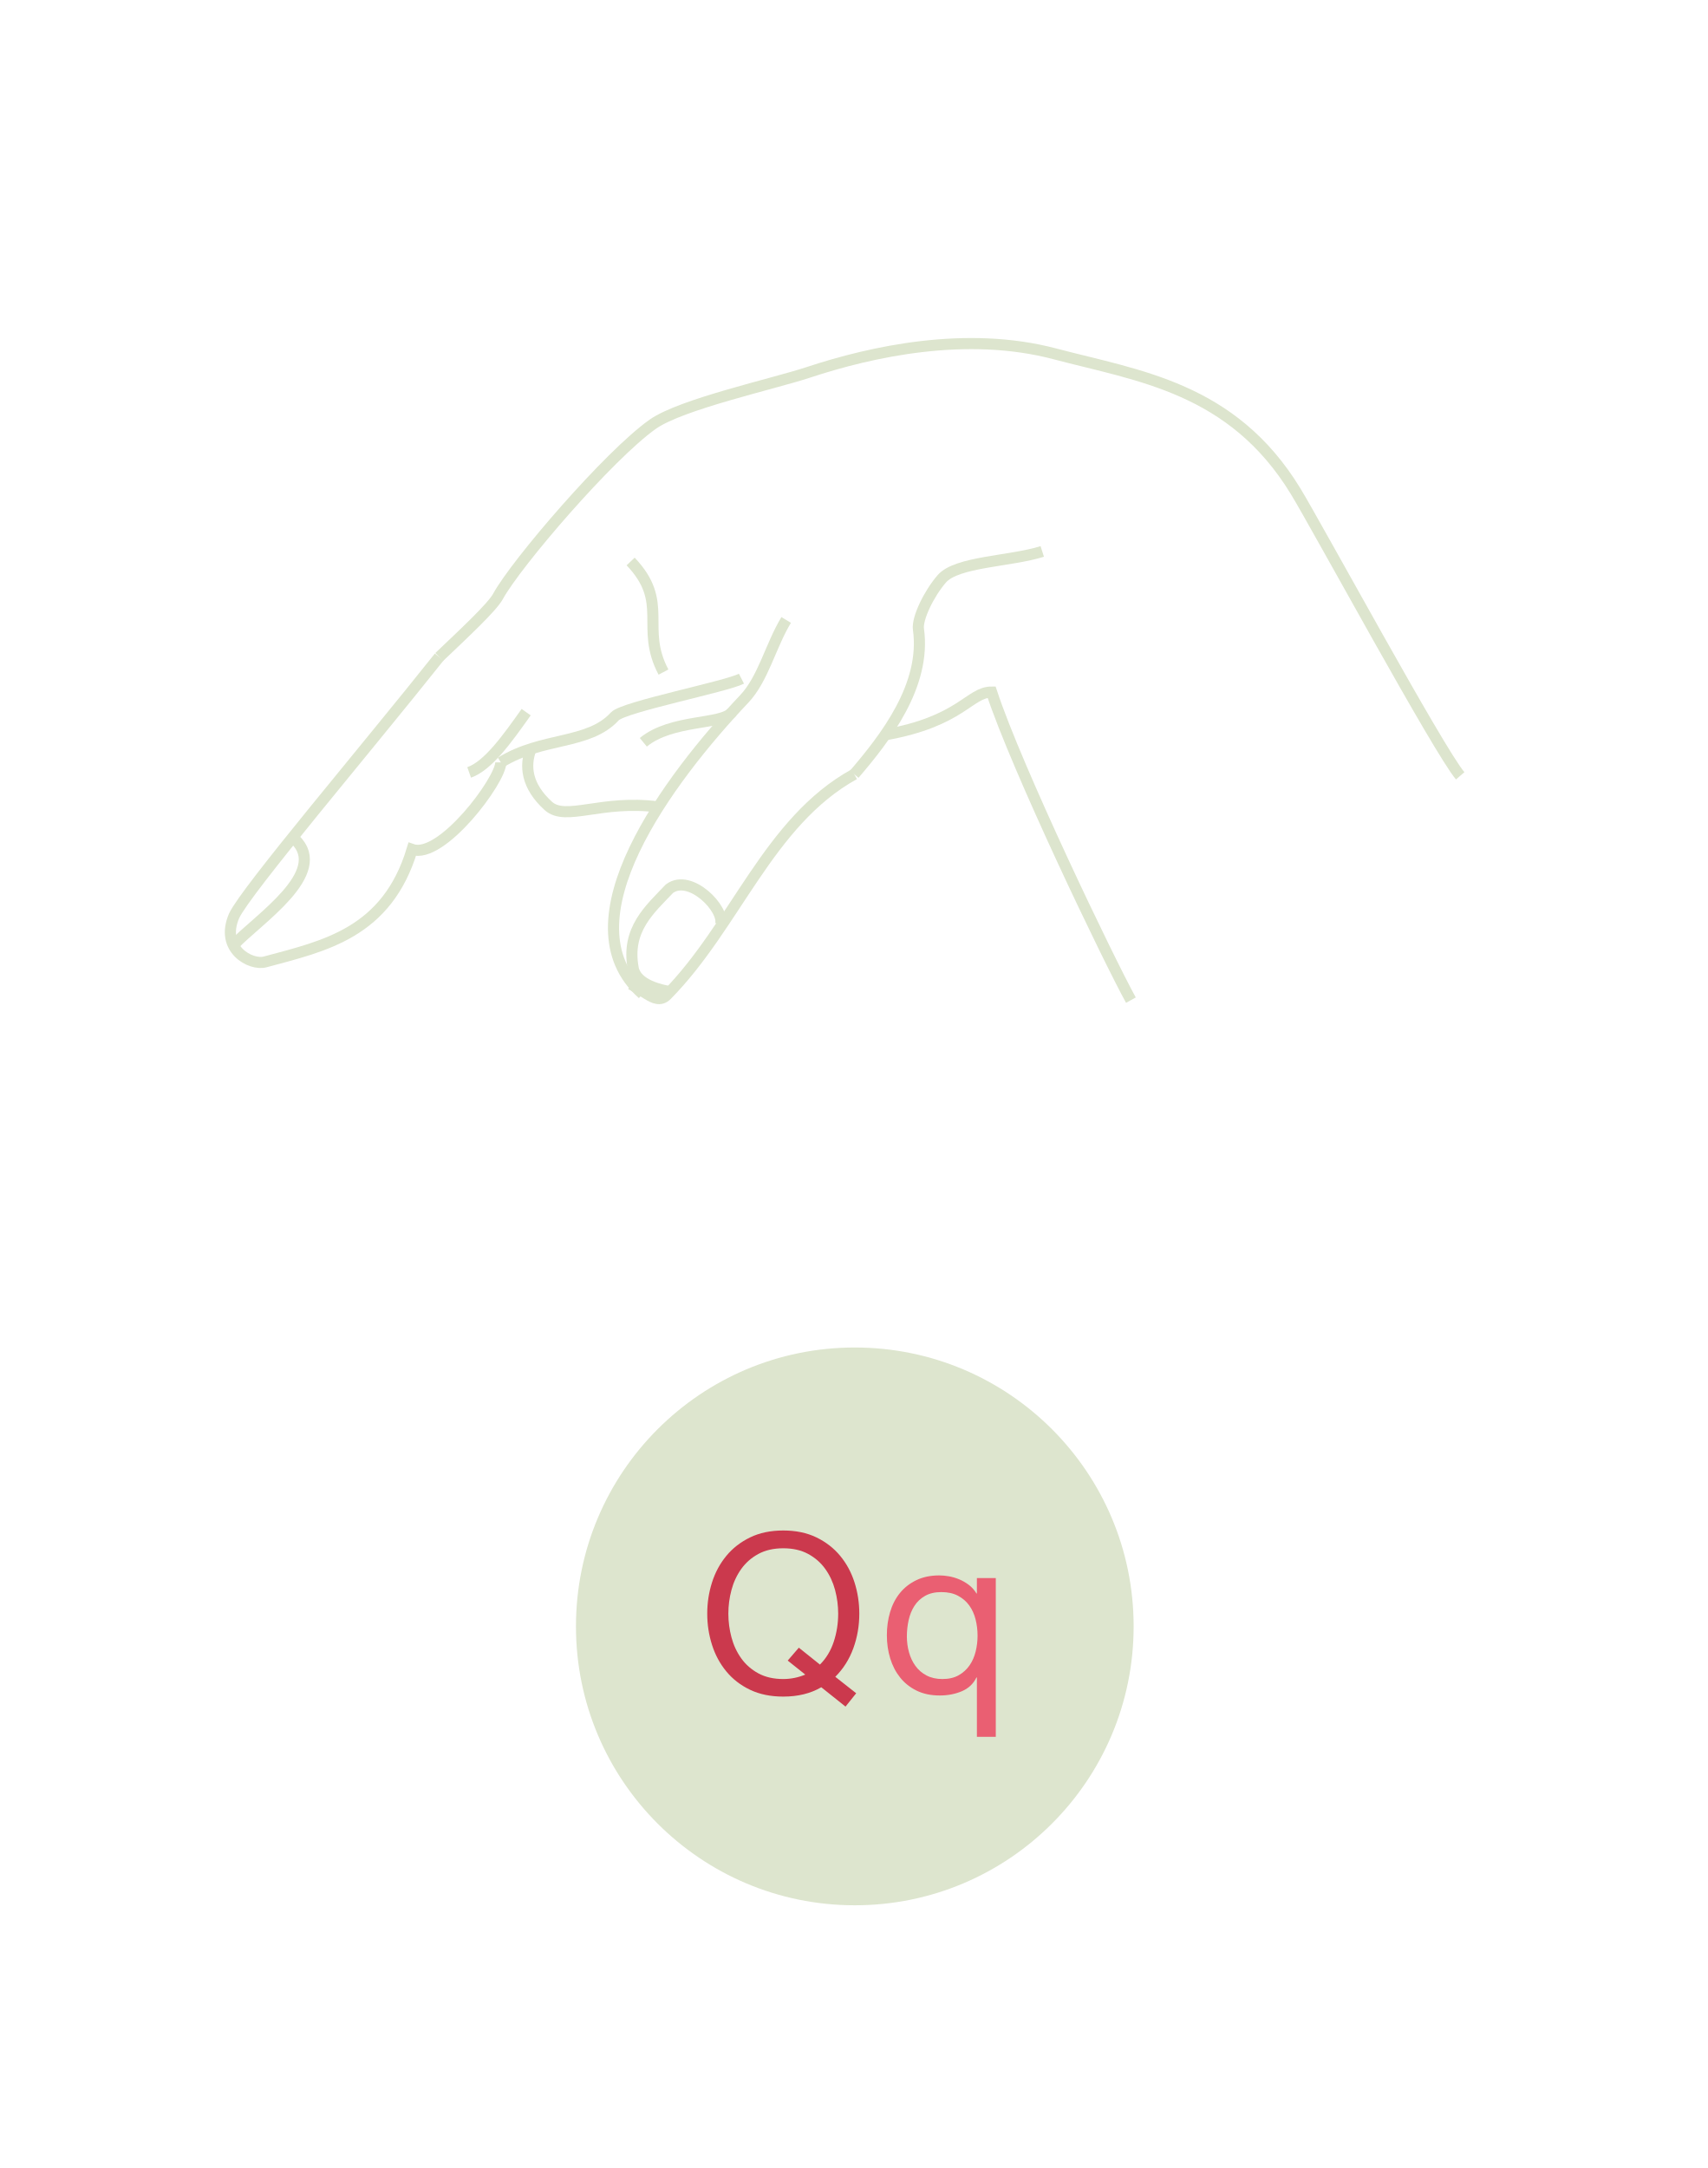
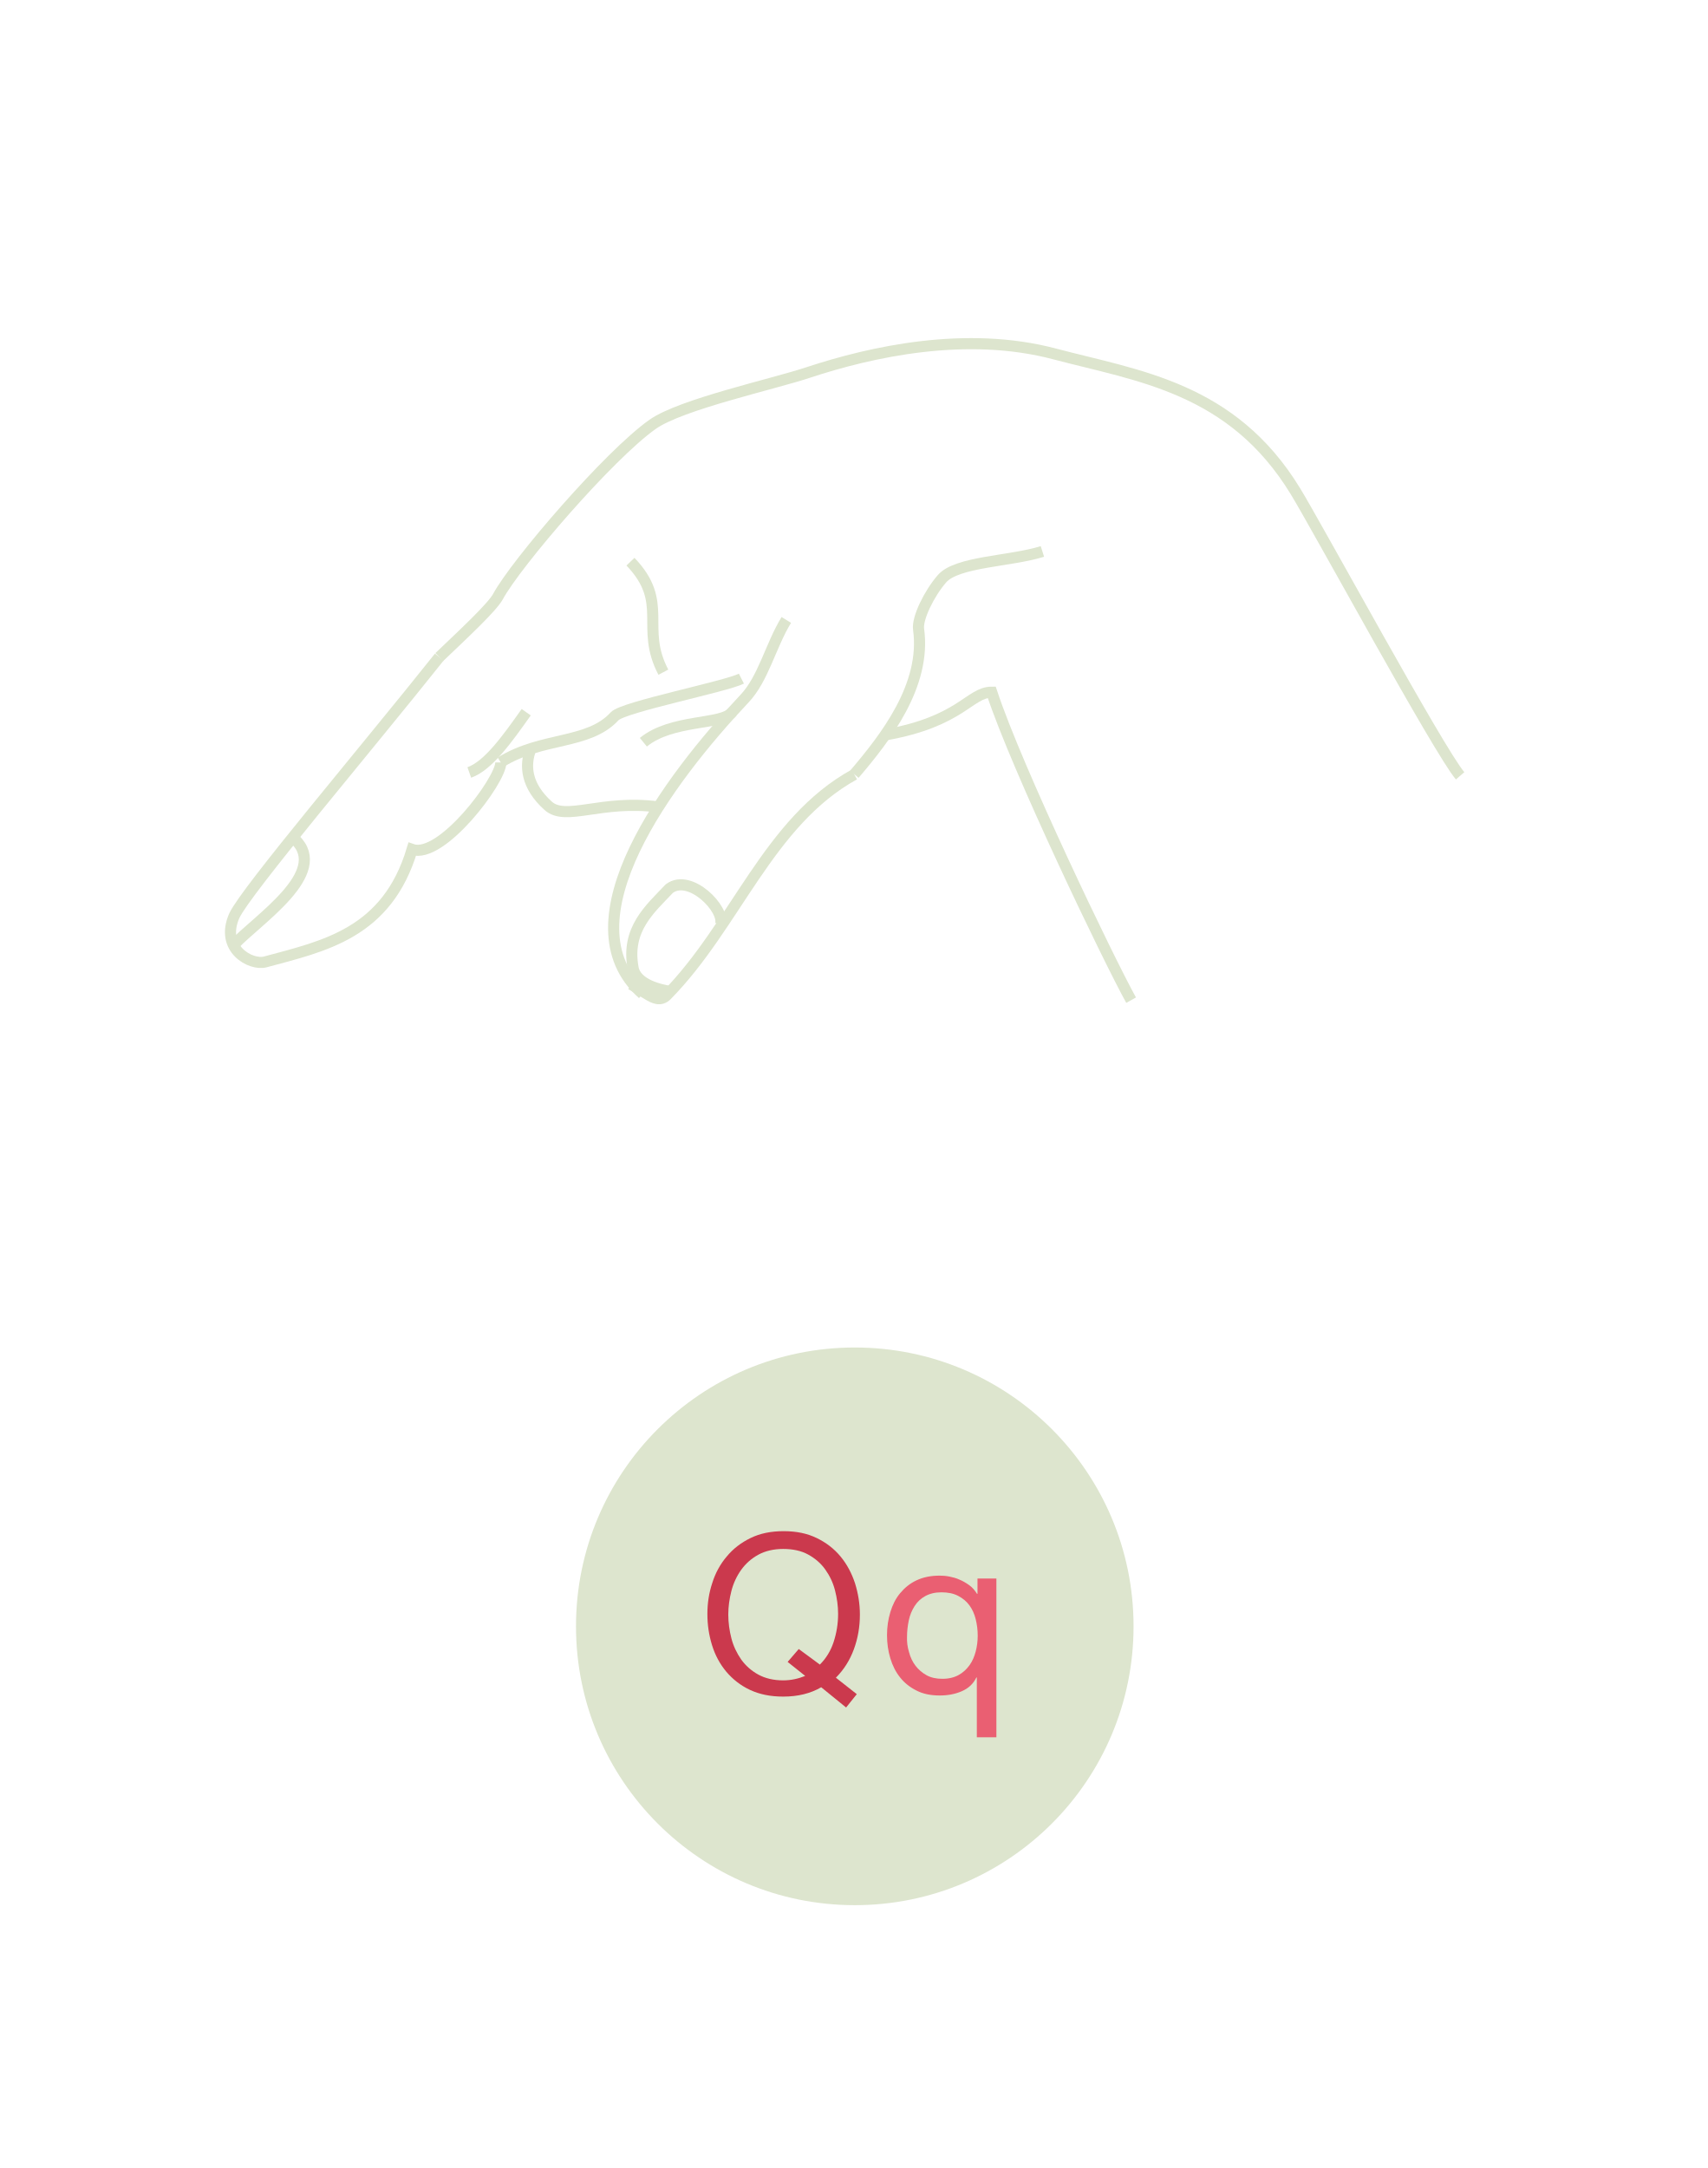
<svg xmlns="http://www.w3.org/2000/svg" version="1.1" viewBox="0 0 768 975" enable-background="new 0 0 768 975" xml:space="preserve">
-   <g id="circle">
-     <circle fill="#DDE5CE" cx="384.51" cy="731.426" r="125.426" />
-   </g>
-   <g id="qq">
-     <g>
-       <path fill="#CB394D" d="M369.434,758.799c-4.8,2.8-10.5,4.199-17.1,4.199c-5.667,0-10.634-1.017-14.9-3.05    c-4.267-2.032-7.834-4.782-10.7-8.25c-2.867-3.466-5.017-7.45-6.45-11.95c-1.435-4.5-2.15-9.183-2.15-14.05    c0-4.865,0.716-9.55,2.15-14.05c1.433-4.5,3.583-8.482,6.45-11.95c2.866-3.466,6.433-6.232,10.7-8.3    c4.266-2.065,9.233-3.1,14.9-3.1c5.666,0,10.633,1.034,14.9,3.1c4.266,2.067,7.833,4.834,10.7,8.3    c2.866,3.468,5.016,7.45,6.45,11.95c1.433,4.5,2.15,9.185,2.15,14.05c0,5.468-0.9,10.667-2.7,15.601s-4.5,9.199-8.1,12.8    l9.4,7.399l-4.8,6L369.434,758.799z M368.834,748.599c2.8-2.8,4.866-6.216,6.2-10.25c1.333-4.033,2-8.25,2-12.65    c0-3.6-0.467-7.149-1.4-10.649c-0.934-3.5-2.4-6.65-4.4-9.45s-4.567-5.05-7.7-6.75c-3.135-1.7-6.867-2.55-11.2-2.55    c-4.334,0-8.067,0.85-11.2,2.55c-3.134,1.7-5.7,3.95-7.7,6.75s-3.467,5.95-4.4,9.45c-0.935,3.5-1.4,7.05-1.4,10.649    c0,3.601,0.466,7.15,1.4,10.65c0.933,3.5,2.4,6.649,4.4,9.45c2,2.8,4.565,5.05,7.7,6.75c3.133,1.699,6.866,2.55,11.2,2.55    c3.4,0,6.7-0.666,9.9-2l-7.9-6.3l5-5.801L368.834,748.599z" />
-       <path fill="#EA5F72" d="M439.433,781.099v-26.7h-0.199c-1.4,2.867-3.601,4.935-6.601,6.2s-6.3,1.899-9.899,1.899    c-4,0-7.484-0.734-10.45-2.199c-2.968-1.466-5.435-3.434-7.4-5.9c-1.967-2.466-3.45-5.333-4.45-8.6c-1-3.266-1.5-6.733-1.5-10.4    c0-3.666,0.483-7.133,1.45-10.4c0.966-3.266,2.433-6.115,4.4-8.55c1.966-2.433,4.433-4.365,7.399-5.8    c2.966-1.433,6.416-2.15,10.351-2.15c1.333,0,2.766,0.135,4.3,0.4c1.533,0.268,3.065,0.717,4.6,1.35    c1.533,0.635,2.983,1.468,4.351,2.5c1.365,1.035,2.516,2.317,3.45,3.851h0.199v-6.9h8.5v71.4H439.433z M408.883,743.049    c0.633,2.3,1.601,4.35,2.9,6.149s2.966,3.234,5,4.3c2.032,1.067,4.415,1.601,7.149,1.601c2.866,0,5.301-0.565,7.301-1.7    c2-1.133,3.633-2.615,4.899-4.45c1.266-1.833,2.183-3.915,2.75-6.25c0.565-2.333,0.851-4.7,0.851-7.1    c0-2.533-0.301-4.983-0.9-7.351c-0.6-2.365-1.55-4.449-2.85-6.25c-1.301-1.8-2.984-3.25-5.051-4.35s-4.566-1.65-7.5-1.65    c-2.867,0-5.3,0.567-7.3,1.7c-2,1.135-3.6,2.635-4.8,4.5c-1.2,1.867-2.067,4-2.6,6.4c-0.535,2.399-0.801,4.867-0.801,7.399    C407.933,738.398,408.249,740.748,408.883,743.049z" />
-     </g>
-   </g>
-   <g id="q">
-     <g>
-       <path fill="none" stroke="#DDE5CE" stroke-width="5" stroke-miterlimit="10" d="M284.697,446.062    c2.855-4.734,9.627,7.14,15.218,1.461c31.018-31.461,45.693-77.972,84.354-99.344" />
-       <path fill="none" stroke="#DDE5CE" stroke-width="5" stroke-miterlimit="10" d="M197.562,295.473    c-32.588,41.014-86.754,104.767-92.226,116.325c-6.569,15.043,7.495,22.539,13.924,20.794    c26.674-7.186,54.75-12.931,66.147-50.586c13.125,4.619,39.875-31.046,39.875-39.144" />
-       <path fill="none" stroke="#DDE5CE" stroke-width="5" stroke-miterlimit="10" d="M656.833,348.902    c-9.433-10.94-64.404-112.208-74.059-128.023c-28.488-46.679-70.824-51.84-108.245-61.736    c-39.874-10.551-82.686-1.005-110.867,8.299c-15.896,5.257-57.206,14.293-70.023,23.33c-19.613,13.816-61.48,62.513-69.645,77.469    c-2.709,4.94-15.312,16.626-26.433,27.231" />
-       <path fill="none" stroke="#DDE5CE" stroke-width="5" stroke-miterlimit="10" d="M384.269,348.178    c14.025-16.357,32.379-39.982,28.875-65.167c-0.698-4.928,4.732-16.043,10.497-22.706c6.743-7.79,30.945-7.79,45.19-12.308" />
-       <path fill="none" stroke="#DDE5CE" stroke-width="5" stroke-miterlimit="10" d="M324.102,415.847    c2.186-6.945-13.676-23.129-22.974-16.184c-8.75,9.239-19.582,18.328-16.291,35.819c1.449,7.628,12.998,9.86,16.291,10.43" />
-       <path fill="none" stroke="#DDE5CE" stroke-width="5" stroke-miterlimit="10" d="M289.062,447.013    c-36.637-32.381,11.75-96.804,45.691-132.662c8.562-9.03,11.827-23.853,18.886-35.55" />
-       <path fill="none" stroke="#DDE5CE" stroke-width="5" stroke-miterlimit="10" d="M298.447,302.25    c-10.707-20.158,2.908-31.16-14.769-49.735" />
-       <path fill="none" stroke="#DDE5CE" stroke-width="5" stroke-miterlimit="10" d="M333.527,305.227    c-7.099,3.626-53.055,12.656-56.962,16.941c-11.779,12.885-32.688,9.13-51.283,20.694" />
-       <path fill="none" stroke="#DDE5CE" stroke-width="5" stroke-miterlimit="10" d="M301.128,335.468" />
-       <path fill="none" stroke="#DDE5CE" stroke-width="5" stroke-miterlimit="10" d="M296.13,362.907    c-25.588-3.418-41.635,6.649-49.485-0.469c-9.968-9.038-10.652-18.13-7.794-25.672" />
-       <path fill="none" stroke="#DDE5CE" stroke-width="5" stroke-miterlimit="10" d="M104.981,425.084    c10.934-11.578,43.387-32.533,27.72-47.57" />
-       <path fill="none" stroke="#DDE5CE" stroke-width="5" stroke-miterlimit="10" d="M329.259,320.277    c-4.383,5.779-27.072,3.016-39.882,13.548" />
-       <path fill="none" stroke="#DDE5CE" stroke-width="5" stroke-miterlimit="10" d="M398.186,330.452    c34.183-6.034,37.891-19.212,47.854-19.212c11.396,34.626,52.705,120.476,62.668,138.548" />
-       <path fill="none" stroke="#DDE5CE" stroke-width="5" stroke-miterlimit="10" d="M236.678,320.277    c-8.547,12.047-17.088,24.079-25.641,27.104" />
-     </g>
-   </g>
+   <circle fill="#DDE5CE" cx="384.5" cy="731.4" r="125.4" />
+   <path fill="#CB394D" d="M369.4 758.8c-4.8 2.8-10.5 4.2-17.1 4.2 -5.7 0-10.6-1-14.9-3 -4.3-2-7.8-4.8-10.7-8.2 -2.9-3.5-5-7.4-6.4-11.9 -1.4-4.5-2.1-9.2-2.1-14 0-4.9 0.7-9.5 2.2-14 1.4-4.5 3.6-8.5 6.5-11.9 2.9-3.5 6.4-6.2 10.7-8.3 4.3-2.1 9.2-3.1 14.9-3.1 5.7 0 10.6 1 14.9 3.1 4.3 2.1 7.8 4.8 10.7 8.3 2.9 3.5 5 7.5 6.5 12 1.4 4.5 2.2 9.2 2.2 14.1 0 5.5-0.9 10.7-2.7 15.6s-4.5 9.2-8.1 12.8l9.4 7.4 -4.8 6L369.4 758.8zM368.8 748.6c2.8-2.8 4.9-6.2 6.2-10.2 1.3-4 2-8.2 2-12.6 0-3.6-0.5-7.1-1.4-10.6 -0.9-3.5-2.4-6.6-4.4-9.4s-4.6-5-7.7-6.7c-3.1-1.7-6.9-2.5-11.2-2.5 -4.3 0-8.1 0.9-11.2 2.6 -3.1 1.7-5.7 4-7.7 6.8s-3.5 6-4.4 9.5c-0.9 3.5-1.4 7.1-1.4 10.6 0 3.6 0.5 7.2 1.4 10.7 0.9 3.5 2.4 6.6 4.4 9.5 2 2.8 4.6 5.1 7.7 6.8 3.1 1.7 6.9 2.6 11.2 2.6 3.4 0 6.7-0.7 9.9-2l-7.9-6.3 5-5.8L368.8 748.6z" />
+   <path fill="#EA5F72" d="M439.4 781.1v-26.7h-0.2c-1.4 2.9-3.6 4.9-6.6 6.2s-6.3 1.9-9.9 1.9c-4 0-7.5-0.7-10.4-2.2 -3-1.5-5.4-3.4-7.4-5.9 -2-2.5-3.4-5.3-4.4-8.6 -1-3.3-1.5-6.7-1.5-10.4 0-3.7 0.5-7.1 1.5-10.4 1-3.3 2.4-6.1 4.4-8.5 2-2.4 4.4-4.4 7.4-5.8 3-1.4 6.4-2.1 10.4-2.1 1.3 0 2.8 0.1 4.3 0.4 1.5 0.3 3.1 0.7 4.6 1.4 1.5 0.6 3 1.5 4.4 2.5 1.4 1 2.5 2.3 3.5 3.9h0.2v-6.9h8.5v71.4H439.4zM408.9 743c0.6 2.3 1.6 4.4 2.9 6.1s3 3.2 5 4.3c2 1.1 4.4 1.6 7.1 1.6 2.9 0 5.3-0.6 7.3-1.7 2-1.1 3.6-2.6 4.9-4.4 1.3-1.8 2.2-3.9 2.8-6.2 0.6-2.3 0.9-4.7 0.9-7.1 0-2.5-0.3-5-0.9-7.4 -0.6-2.4-1.5-4.4-2.8-6.2 -1.3-1.8-3-3.2-5.1-4.3s-4.6-1.6-7.5-1.6c-2.9 0-5.3 0.6-7.3 1.7 -2 1.1-3.6 2.6-4.8 4.5 -1.2 1.9-2.1 4-2.6 6.4 -0.5 2.4-0.8 4.9-0.8 7.4C407.9 738.4 408.2 740.7 408.9 743z" />
+   <path fill="none" stroke="#DDE5CE" stroke-width="5" stroke-miterlimit="10" d="M284.7 446.1c2.9-4.7 9.6 7.1 15.2 1.5 31-31.5 45.7-78 84.4-99.3" />
+   <path fill="none" stroke="#DDE5CE" stroke-width="5" stroke-miterlimit="10" d="M197.6 295.5c-32.6 41-86.8 104.8-92.2 116.3 -6.6 15 7.5 22.5 13.9 20.8 26.7-7.2 54.8-12.9 66.1-50.6 13.1 4.6 39.9-31 39.9-39.1" />
+   <path fill="none" stroke="#DDE5CE" stroke-width="5" stroke-miterlimit="10" d="M656.8 348.9c-9.4-10.9-64.4-112.2-74.1-128 -28.5-46.7-70.8-51.8-108.2-61.7 -39.9-10.6-82.7-1-110.9 8.3 -15.9 5.3-57.2 14.3-70 23.3 -19.6 13.8-61.5 62.5-69.6 77.5 -2.7 4.9-15.3 16.6-26.4 27.2" />
+   <path fill="none" stroke="#DDE5CE" stroke-width="5" stroke-miterlimit="10" d="M384.3 348.2c14-16.4 32.4-40 28.9-65.2 -0.7-4.9 4.7-16 10.5-22.7 6.7-7.8 30.9-7.8 45.2-12.3" />
+   <path fill="none" stroke="#DDE5CE" stroke-width="5" stroke-miterlimit="10" d="M324.1 415.8c2.2-6.9-13.7-23.1-23-16.2 -8.7 9.2-19.6 18.3-16.3 35.8 1.4 7.6 13 9.9 16.3 10.4" />
+   <path fill="none" stroke="#DDE5CE" stroke-width="5" stroke-miterlimit="10" d="M289.1 447c-36.6-32.4 11.8-96.8 45.7-132.7 8.6-9 11.8-23.9 18.9-35.5" />
+   <path fill="none" stroke="#DDE5CE" stroke-width="5" stroke-miterlimit="10" d="M298.4 302.3c-10.7-20.2 2.9-31.2-14.8-49.7" />
+   <path fill="none" stroke="#DDE5CE" stroke-width="5" stroke-miterlimit="10" d="M333.5 305.2c-7.1 3.6-53.1 12.7-57 16.9 -11.8 12.9-32.7 9.1-51.3 20.7" />
+   <path fill="none" stroke="#DDE5CE" stroke-width="5" stroke-miterlimit="10" d="M301.1 335.5" />
+   <path fill="none" stroke="#DDE5CE" stroke-width="5" stroke-miterlimit="10" d="M296.1 362.9c-25.6-3.4-41.6 6.6-49.5-0.5 -10-9-10.7-18.1-7.8-25.7" />
+   <path fill="none" stroke="#DDE5CE" stroke-width="5" stroke-miterlimit="10" d="M105 425.1c10.9-11.6 43.4-32.5 27.7-47.6" />
+   <path fill="none" stroke="#DDE5CE" stroke-width="5" stroke-miterlimit="10" d="M329.3 320.3c-4.4 5.8-27.1 3-39.9 13.5" />
+   <path fill="none" stroke="#DDE5CE" stroke-width="5" stroke-miterlimit="10" d="M398.2 330.5c34.2-6 37.9-19.2 47.9-19.2 11.4 34.6 52.7 120.5 62.7 138.5" />
+   <path fill="none" stroke="#DDE5CE" stroke-width="5" stroke-miterlimit="10" d="M236.7 320.3c-8.5 12-17.1 24.1-25.6 27.1" />
</svg>
